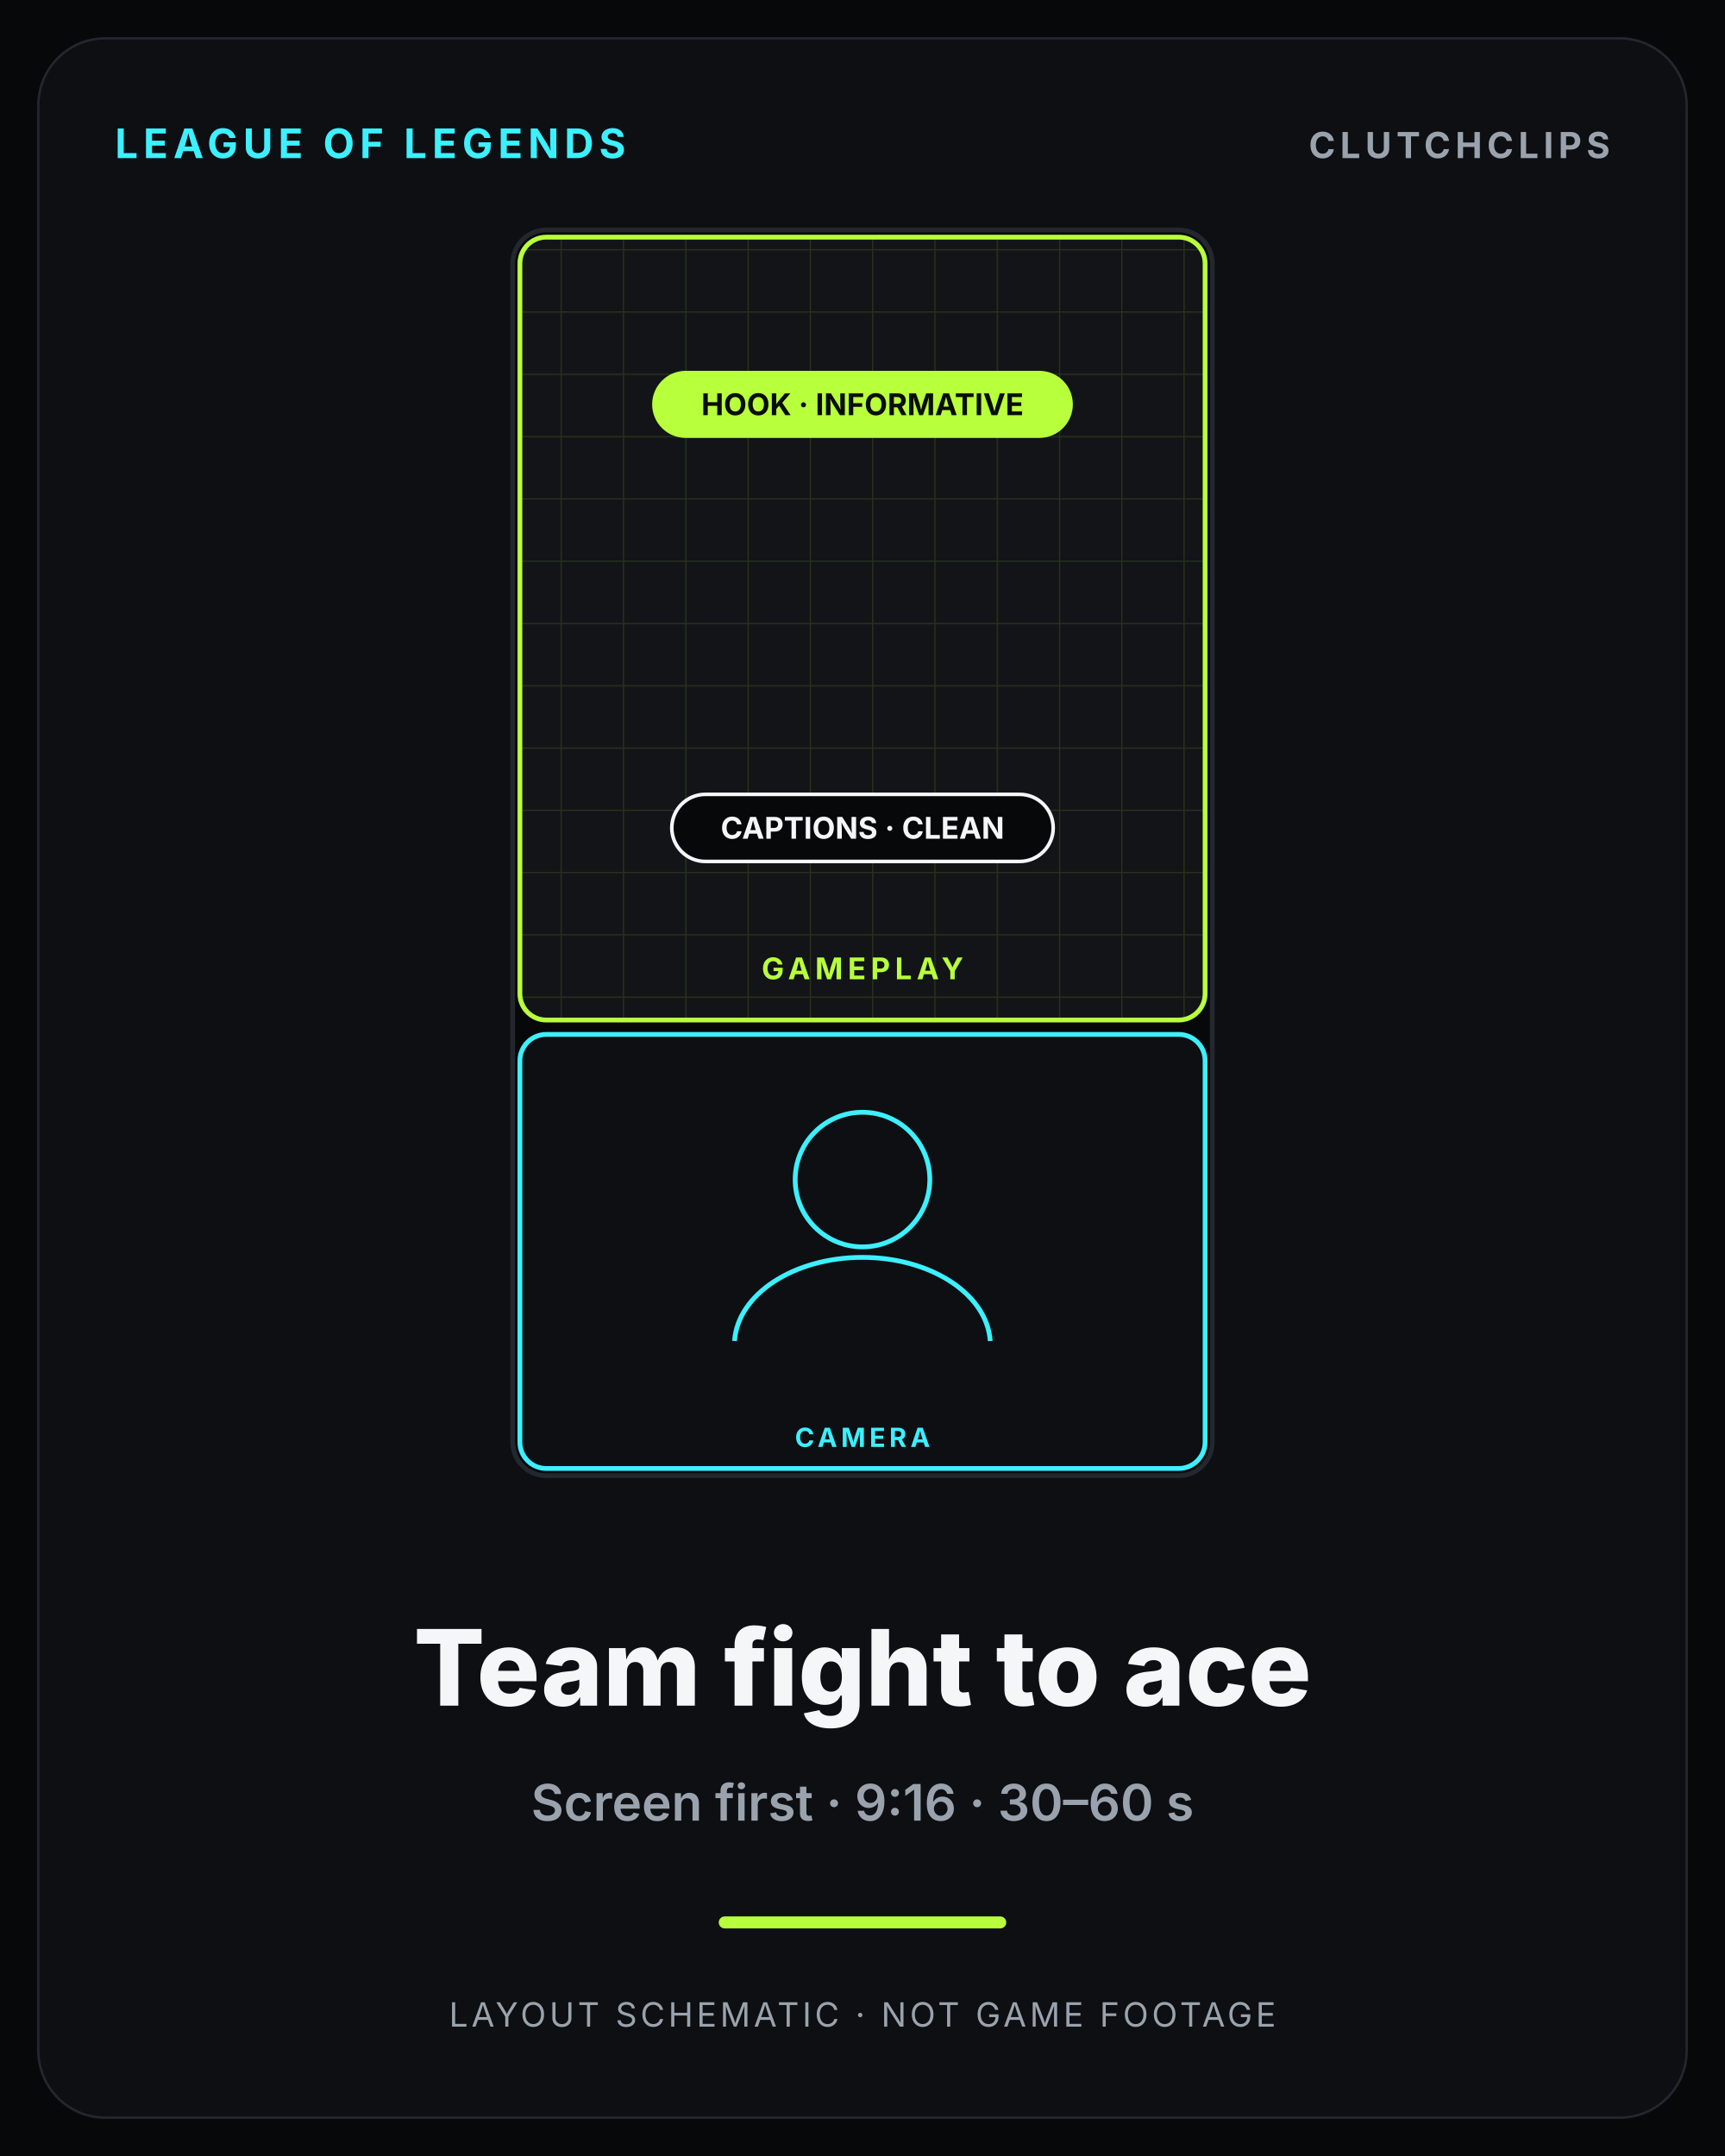
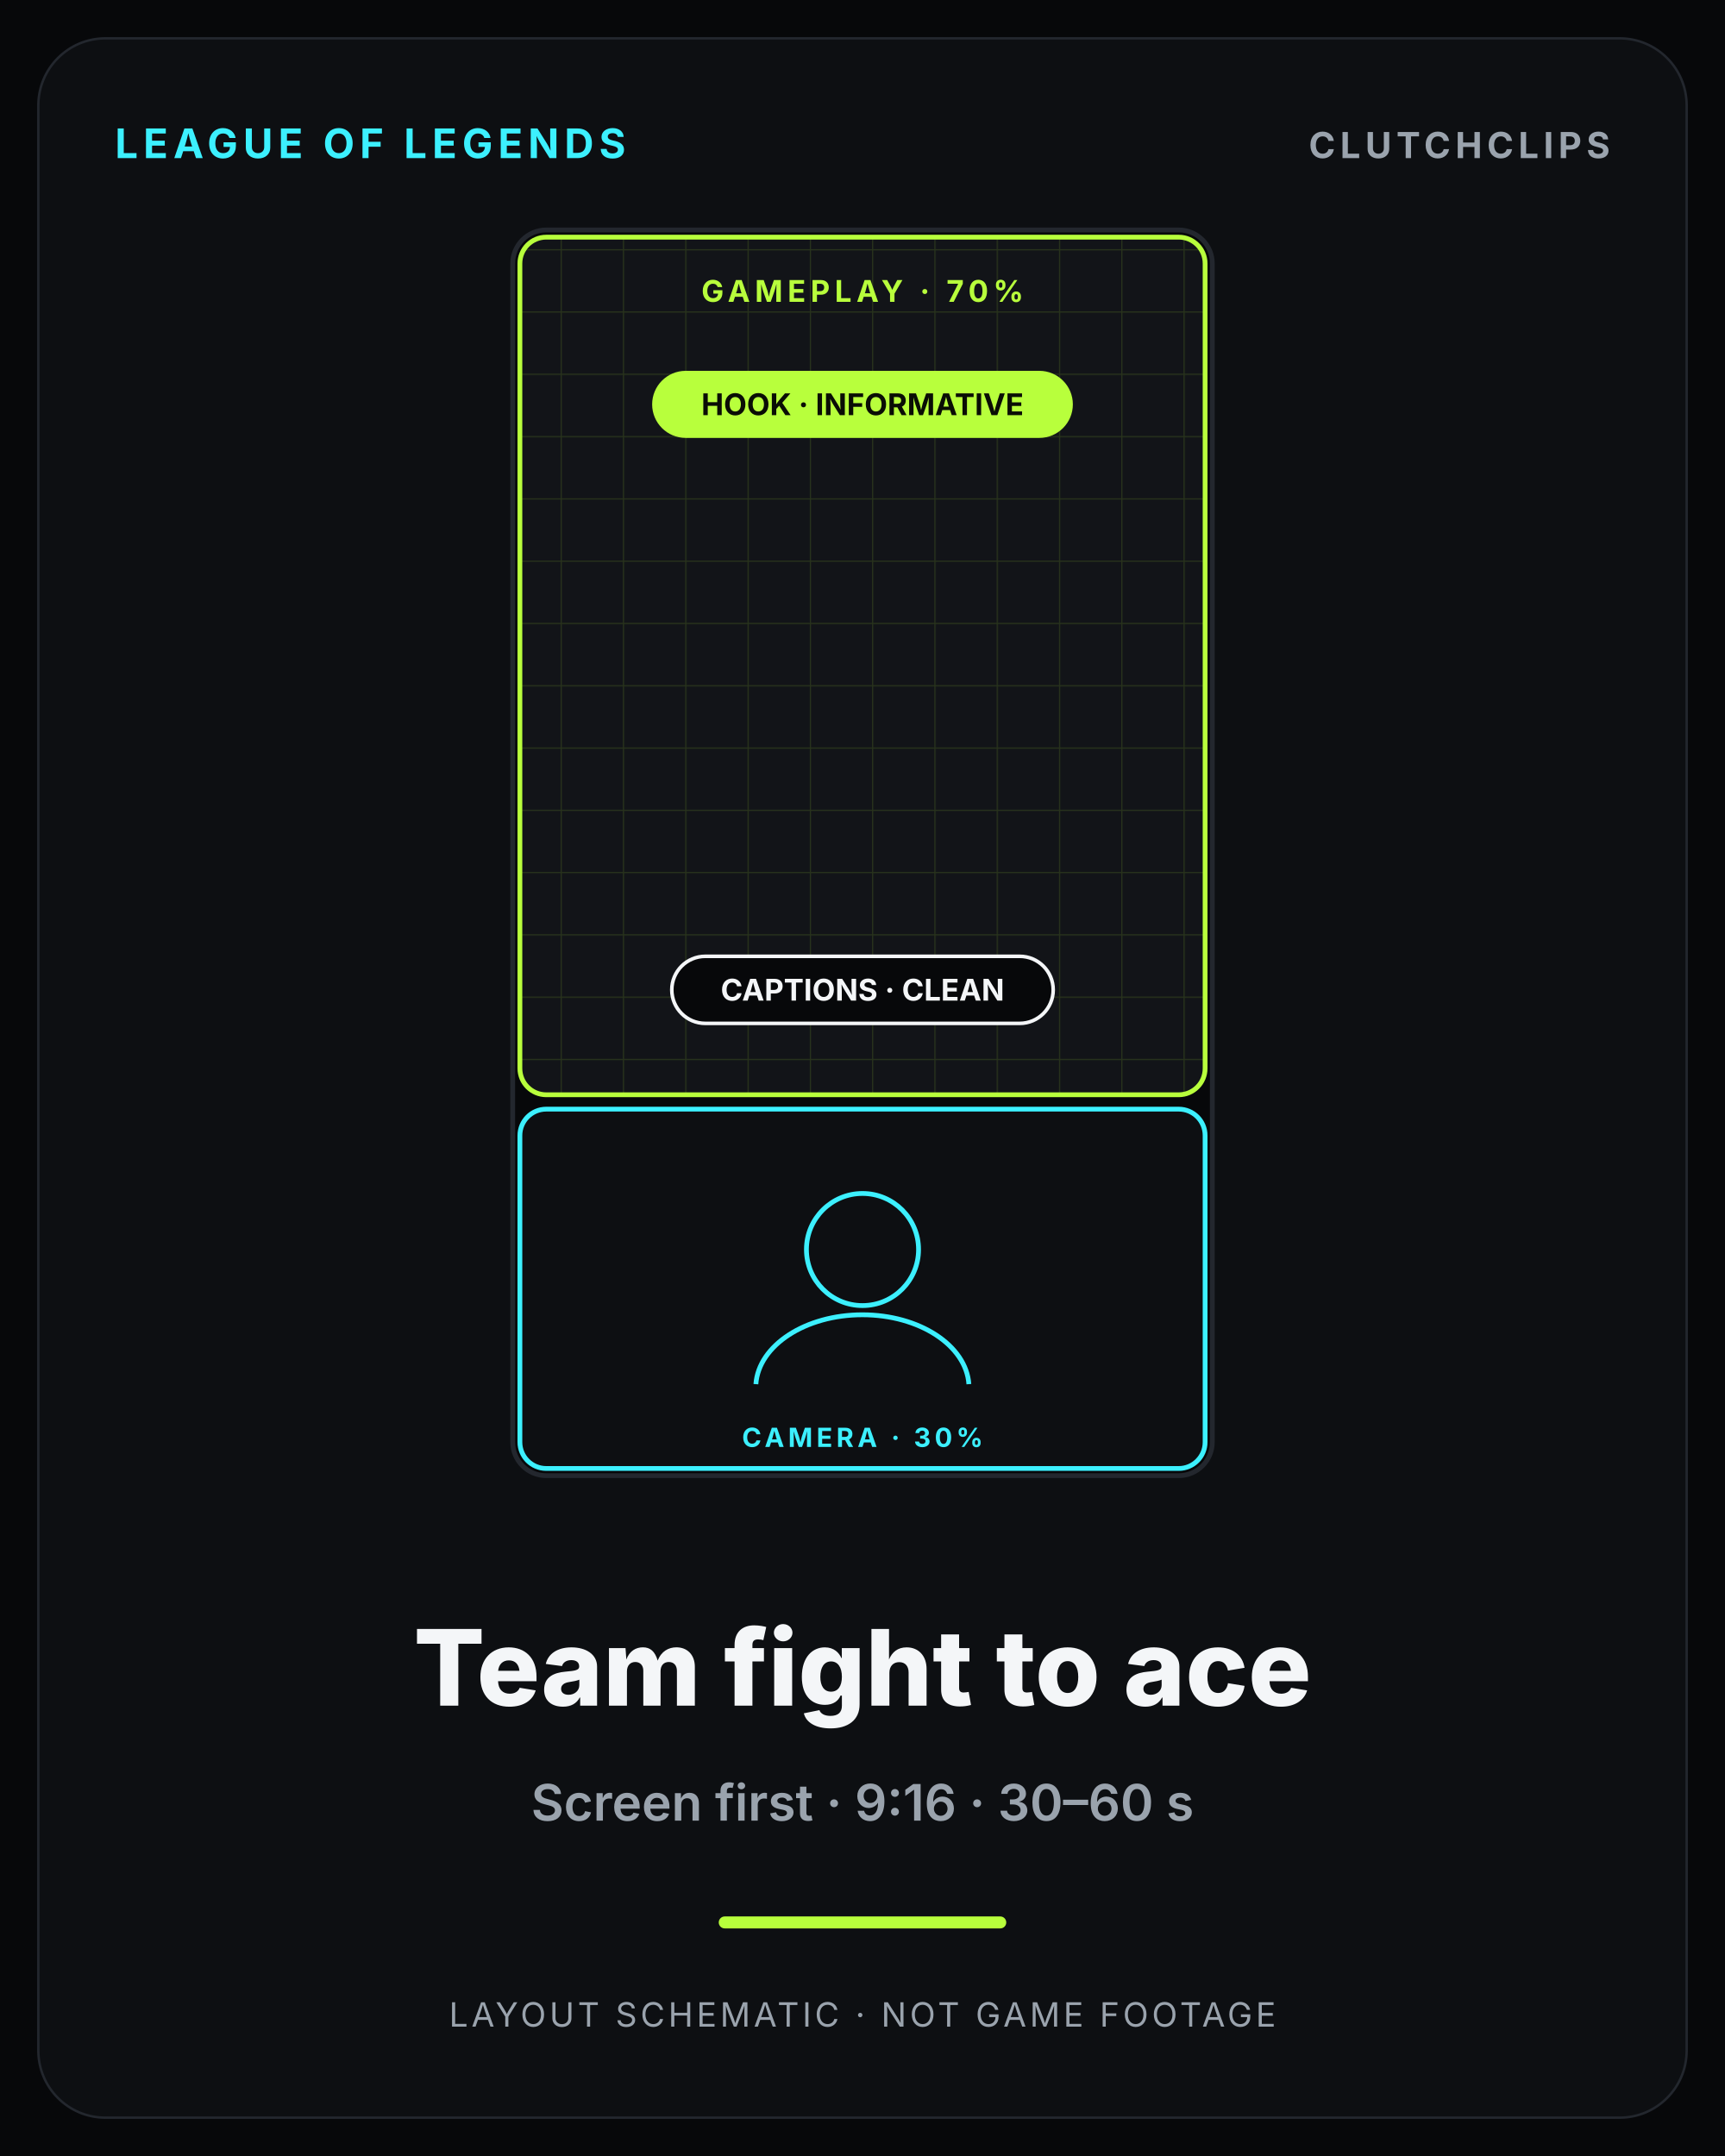
<svg xmlns="http://www.w3.org/2000/svg" viewBox="0 0 720 900" width="720" height="900" role="img" aria-label="Team fight to ace: Screen first layout, 9:16" font-family="Inter, 'Helvetica Neue', Arial, sans-serif">
  <defs>
    <pattern id="grid" width="26" height="26" patternUnits="userSpaceOnUse">
      <path d="M26 0H0V26" fill="none" stroke="#b8ff3c" stroke-opacity="0.13" stroke-width="1" />
    </pattern>
  </defs>
  <rect width="720" height="900" fill="#07080a" />
  <rect x="16" y="16" width="688" height="868" rx="28" fill="#0d0f12" stroke="#23272e" />
  <text x="48" y="66" font-size="17" font-weight="700" letter-spacing="2.2" fill="#3cf0ff">LEAGUE OF LEGENDS</text>
  <text x="672" y="66" text-anchor="end" font-size="15" font-weight="700" letter-spacing="2" fill="#9aa3ad">CLUTCHCLIPS</text>
  <rect x="214" y="96" width="292" height="520" rx="14" fill="#07080a" stroke="#23272e" stroke-width="2" />
-   <rect x="217" y="99" width="286" height="326.8" rx="11" fill="#121418" />
-   <rect x="217" y="99" width="286" height="326.8" rx="11" fill="url(#grid)" stroke="#b8ff3c" stroke-width="2" />
-   <text x="360" y="408.8" text-anchor="middle" font-size="12.5" font-weight="700" letter-spacing="2" fill="#b8ff3c">GAMEPLAY</text>
-   <rect x="217" y="431.8" width="286" height="181.2" rx="11" fill="#0d0f12" stroke="#3cf0ff" stroke-width="2" />
-   <circle cx="360" cy="492.4" r="28.1" fill="none" stroke="#3cf0ff" stroke-width="2" />
-   <path d="M306.6 559.8a53.4 36.5 0 0 1 106.7 0" fill="none" stroke="#3cf0ff" stroke-width="2" />
-   <text x="360" y="604" text-anchor="middle" font-size="11" font-weight="700" letter-spacing="1.6" fill="#3cf0ff">CAMERA</text>
+   <rect x="217" y="99" width="286" height="358" rx="11" fill="#121418" />
+   <rect x="217" y="99" width="286" height="358" rx="11" fill="url(#grid)" stroke="#b8ff3c" stroke-width="2" />
+   <text x="360" y="126" text-anchor="middle" font-size="12.5" font-weight="700" letter-spacing="2" fill="#b8ff3c">GAMEPLAY · 70%</text>
+   <rect x="217" y="463" width="286" height="150" rx="11" fill="#0d0f12" stroke="#3cf0ff" stroke-width="2" />
+   <circle cx="360" cy="521.6" r="23.4" fill="none" stroke="#3cf0ff" stroke-width="2" />
+   <path d="M315.5 577.8a44.5 30.4 0 0 1 88.9 0" fill="none" stroke="#3cf0ff" stroke-width="2" />
+   <text x="360" y="604" text-anchor="middle" font-size="11" font-weight="700" letter-spacing="1.6" fill="#3cf0ff">CAMERA · 30%</text>
  <rect x="272.2" y="154.8" width="175.6" height="28" rx="14" fill="#b8ff3c" />
  <text x="360" y="173.3" text-anchor="middle" font-size="12.5" font-weight="700" textLength="147.6" lengthAdjust="spacingAndGlyphs" fill="#0a0d05">HOOK · INFORMATIVE</text>
-   <rect x="280.4" y="331.6" width="159.2" height="28" rx="14" fill="#07080a" stroke="#f4f6f8" stroke-width="1.5" />
-   <text x="360" y="350.1" text-anchor="middle" font-size="12.5" font-weight="700" textLength="131.2" lengthAdjust="spacingAndGlyphs" fill="#f4f6f8">CAPTIONS · CLEAN</text>
+   <rect x="280.4" y="399.2" width="159.2" height="28" rx="14" fill="#07080a" stroke="#f4f6f8" stroke-width="1.5" />
+   <text x="360" y="417.7" text-anchor="middle" font-size="12.5" font-weight="700" textLength="131.2" lengthAdjust="spacingAndGlyphs" fill="#f4f6f8">CAPTIONS · CLEAN</text>
  <text x="360" y="712" text-anchor="middle" font-size="44" font-weight="800" fill="#f4f6f8">Team fight to ace</text>
  <text x="360" y="760" text-anchor="middle" font-size="21" font-weight="600" fill="#9aa3ad">Screen first  ·  9:16  ·  30–60 s</text>
  <rect x="300" y="800" width="120" height="5" rx="2.5" fill="#b8ff3c" />
  <text x="360" y="846" text-anchor="middle" font-size="14" letter-spacing="1.4" fill="#9aa3ad">LAYOUT SCHEMATIC · NOT GAME FOOTAGE</text>
</svg>
